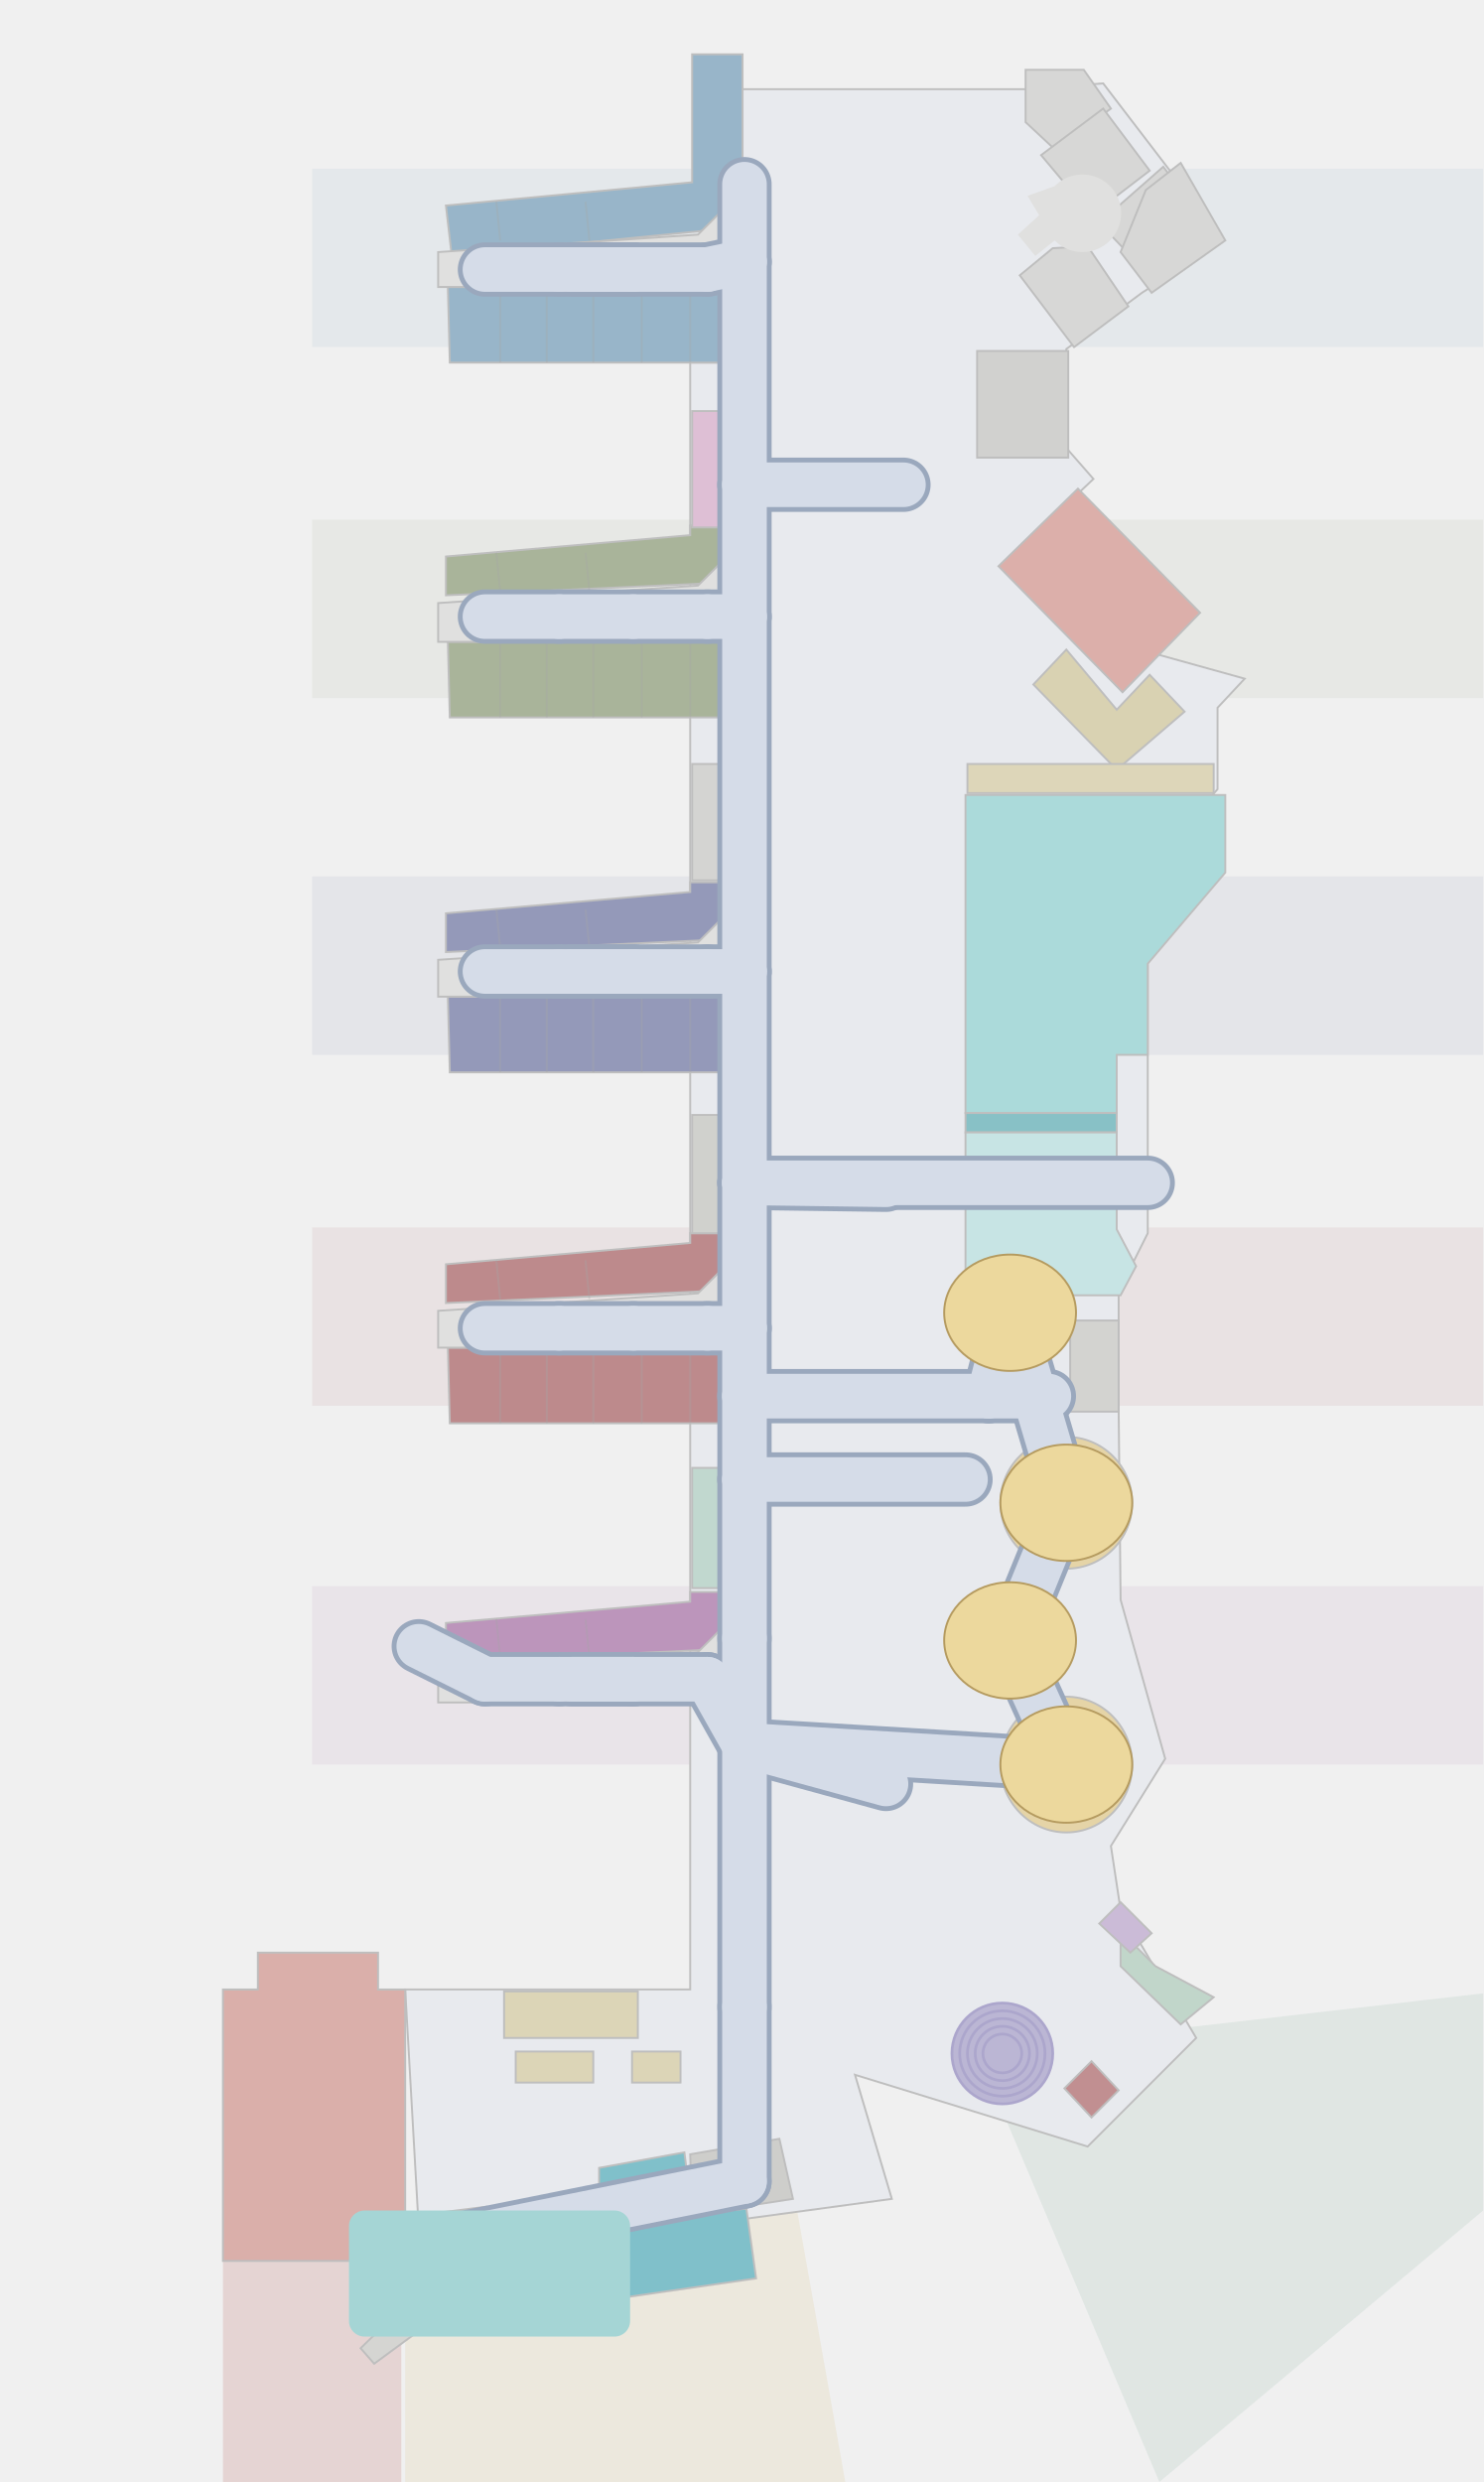
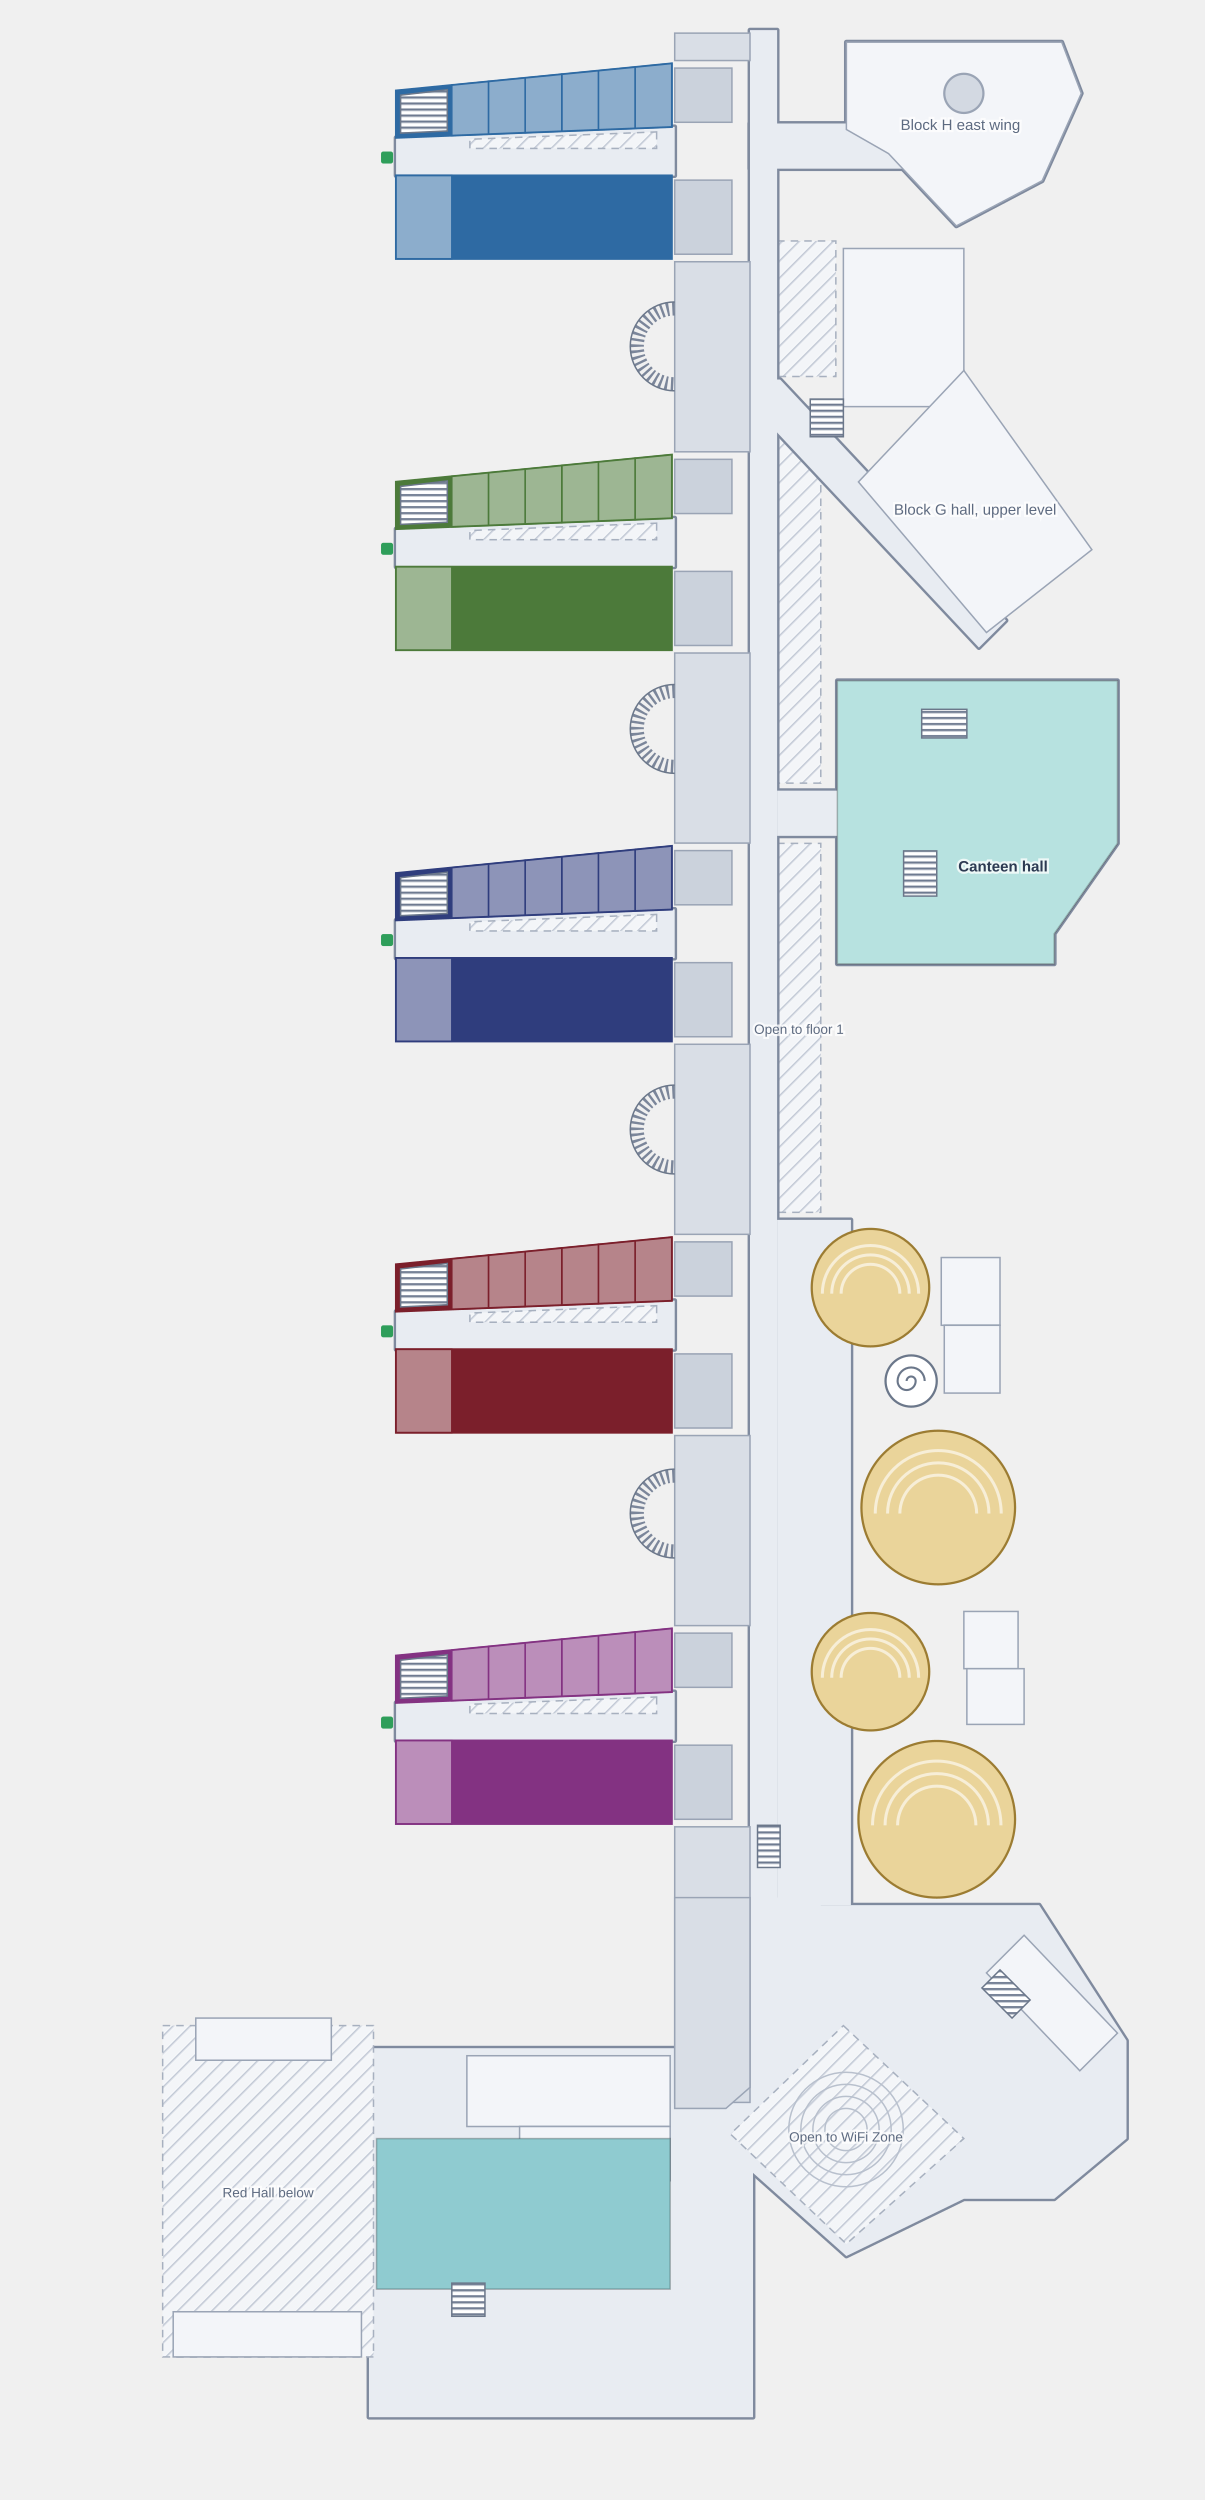
- <svg xmlns="http://www.w3.org/2000/svg" width="765" height="1280" viewBox="0 0 765 1280">
-   <g id="floor-2-building-context" opacity=".48">
-     <g id="faculty-background-bands">
-       <rect id="band-D" x="161" y="818" width="604" height="92" fill="#833282" opacity=".13" />
-       <rect id="band-E" x="161" y="633" width="604" height="92" fill="#851b20" opacity=".13" />
-       <rect id="band-F" x="161" y="452" width="604" height="92" fill="#303b7d" opacity=".13" />
-       <rect id="band-G" x="161" y="268" width="604" height="92" fill="#5b733c" opacity=".13" />
-       <rect id="band-H" x="161" y="87" width="604" height="92" fill="#38769e" opacity=".13" />
-       <polygon id="band-A" points="115,1134 207,1134 207,1280 115,1280" fill="#b75f59" opacity=".4" />
-       <polygon id="band-B" points="209,1150 403,1094 436,1280 209,1280" fill="#dbc68e" opacity=".4" />
-       <polygon id="band-C" points="504,1058 765,1028 765,1140 598,1280" fill="#9abdad" opacity=".4" />
-     </g>
-     <g id="structural-drawing">
-       <polygon id="corridor-main" points="383,46 529,46 569,43 631,124 589,151 550,180 550,231 564,247 546,264 552,325 642,350 628,365 628,407 592,448 592,636 577,666 577,727 578,825 601,907 573,952 578,985 617,1051 561,1107 441,1070 460,1134 217,1167 209,1026 356,1026 356,187 383,187" fill="#e0e4ed" stroke="#888888" stroke-width="1" />
-       <polygon id="h-upper-grey" points="451,36 481,36 495,56 466,77 451,63" fill="#bdbdb9" transform="translate(78 0)" stroke="#888888" stroke-width="1" />
-       <polygon id="h-upper-rooms" points="459,80 491,56 515,88 485,111" fill="#bdbdb9" transform="translate(78 0)" stroke="#888888" stroke-width="1" />
-       <polygon id="h-side-rooms" points="489,115 522,86 541,111 509,136" fill="#bdbdb9" transform="translate(78 0)" stroke="#888888" stroke-width="1" />
-       <polygon id="h-end-rooms" points="513,98 531,84 554,124 516,151 500,130" fill="#bdbdb9" transform="translate(78 0)" stroke="#888888" stroke-width="1" />
-       <polygon id="h-lower-rooms" points="465,128 483,127 504,158 476,179 448,142" fill="#bdbdb9" transform="translate(78 0)" stroke="#888888" stroke-width="1" />
-       <path id="h-round-hub" d="M466 96 A20 20 0 1 1 466 124 L456 132 L447 121 L458 111 L452 101 Z" fill="#cececc" transform="translate(78 0)" />
-       <polygon id="block-D-upper" points="230,837 356,826 356,821 383,821 383,850 230,857" fill="#833282" stroke="#888888" stroke-width="1" />
-       <polygon id="corridor-D" points="226,861 360,852 372,840 382,850 363,878 226,878" fill="#cececc" stroke="#888888" stroke-width="1" />
-       <line x1="256" y1="835" x2="258" y2="855" stroke="#555555" stroke-opacity=".32" />
-       <line x1="302" y1="835" x2="304" y2="855" stroke="#555555" stroke-opacity=".32" />
-       <polygon id="block-E-upper" points="230,652 356,641 356,636 383,636 383,665 230,672" fill="#851b20" stroke="#888888" stroke-width="1" />
-       <polygon id="block-E-lower" points="231,695 384,695 384,734 232,734" fill="#851b20" stroke="#888888" stroke-width="1" />
-       <polygon id="corridor-E" points="226,676 360,667 372,655 382,665 363,695 226,695" fill="#cececc" stroke="#888888" stroke-width="1" />
-       <line x1="258" y1="695" x2="258" y2="734" stroke="#555555" stroke-opacity=".32" />
-       <line x1="282" y1="695" x2="282" y2="734" stroke="#555555" stroke-opacity=".32" />
-       <line x1="306" y1="695" x2="306" y2="734" stroke="#555555" stroke-opacity=".32" />
-       <line x1="331" y1="695" x2="331" y2="734" stroke="#555555" stroke-opacity=".32" />
-       <line x1="356" y1="695" x2="356" y2="734" stroke="#555555" stroke-opacity=".32" />
-       <line x1="256" y1="650" x2="258" y2="670" stroke="#555555" stroke-opacity=".32" />
-       <line x1="302" y1="650" x2="304" y2="670" stroke="#555555" stroke-opacity=".32" />
-       <polygon id="block-F-upper" points="230,471 356,460 356,455 383,455 383,484 230,491" fill="#303b7d" stroke="#888888" stroke-width="1" />
-       <polygon id="block-F-lower" points="231,514 384,514 384,553 232,553" fill="#303b7d" stroke="#888888" stroke-width="1" />
-       <polygon id="corridor-F" points="226,495 360,486 372,474 382,484 363,514 226,514" fill="#cececc" stroke="#888888" stroke-width="1" />
-       <line x1="258" y1="514" x2="258" y2="553" stroke="#555555" stroke-opacity=".32" />
-       <line x1="282" y1="514" x2="282" y2="553" stroke="#555555" stroke-opacity=".32" />
-       <line x1="306" y1="514" x2="306" y2="553" stroke="#555555" stroke-opacity=".32" />
-       <line x1="331" y1="514" x2="331" y2="553" stroke="#555555" stroke-opacity=".32" />
-       <line x1="356" y1="514" x2="356" y2="553" stroke="#555555" stroke-opacity=".32" />
-       <line x1="256" y1="469" x2="258" y2="489" stroke="#555555" stroke-opacity=".32" />
-       <line x1="302" y1="469" x2="304" y2="489" stroke="#555555" stroke-opacity=".32" />
-       <polygon id="block-G-upper" points="230,287 356,276 356,271 383,271 383,300 230,307" fill="#5b733c" stroke="#888888" stroke-width="1" />
-       <polygon id="block-G-lower" points="231,331 384,331 384,370 232,370" fill="#5b733c" stroke="#888888" stroke-width="1" />
-       <polygon id="corridor-G" points="226,311 360,302 372,290 382,300 363,331 226,331" fill="#cececc" stroke="#888888" stroke-width="1" />
-       <line x1="258" y1="331" x2="258" y2="370" stroke="#555555" stroke-opacity=".32" />
-       <line x1="282" y1="331" x2="282" y2="370" stroke="#555555" stroke-opacity=".32" />
-       <line x1="306" y1="331" x2="306" y2="370" stroke="#555555" stroke-opacity=".32" />
-       <line x1="331" y1="331" x2="331" y2="370" stroke="#555555" stroke-opacity=".32" />
-       <line x1="356" y1="331" x2="356" y2="370" stroke="#555555" stroke-opacity=".32" />
-       <line x1="256" y1="285" x2="258" y2="305" stroke="#555555" stroke-opacity=".32" />
-       <line x1="302" y1="285" x2="304" y2="305" stroke="#555555" stroke-opacity=".32" />
-       <polygon id="block-H-upper" points="230,106 357,94 357,28 383,28 383,117 233,132" fill="#38769e" stroke="#888888" stroke-width="1" />
-       <polygon id="block-H-lower" points="231,148 384,148 384,187 232,187" fill="#38769e" stroke="#888888" stroke-width="1" />
-       <polygon id="corridor-H" points="226,130 360,121 372,109 382,119 363,148 226,148" fill="#cececc" stroke="#888888" stroke-width="1" />
-       <line x1="258" y1="148" x2="258" y2="187" stroke="#555555" stroke-opacity=".32" />
-       <line x1="282" y1="148" x2="282" y2="187" stroke="#555555" stroke-opacity=".32" />
-       <line x1="306" y1="148" x2="306" y2="187" stroke="#555555" stroke-opacity=".32" />
-       <line x1="331" y1="148" x2="331" y2="187" stroke="#555555" stroke-opacity=".32" />
-       <line x1="356" y1="148" x2="356" y2="187" stroke="#555555" stroke-opacity=".32" />
-       <line x1="256" y1="104" x2="258" y2="124" stroke="#555555" stroke-opacity=".32" />
-       <line x1="302" y1="104" x2="304" y2="124" stroke="#555555" stroke-opacity=".32" />
-       <rect id="upper-right-grey" x="426" y="181" width="47" height="55" fill="#b0b0ac" transform="translate(78 0)" stroke="#888888" stroke-width="1" />
-       <rect id="medical-point-shape" x="357" y="212" width="26" height="60" fill="#cb89b7" stroke="#888888" stroke-width="1" />
-       <polygon id="mini-red-hall" points="437,292 478,252 541,316 501,357" fill="#c6695e" transform="translate(78 0)" stroke="#888888" stroke-width="1" />
-       <polygon id="table-tennis-zone" points="455,353 472,335 498,366 515,348 533,367 498,397" fill="#c0b16e" transform="translate(78 0)" stroke="#888888" stroke-width="1" />
-       <rect id="print-shop-shape" x="421" y="394" width="127" height="15" fill="#c8bb7e" transform="translate(78 0)" stroke="#888888" stroke-width="1" />
-       <polygon id="main-canteen" points="420,410 554,410 554,450 514,497 514,544 498,544 498,574 420,574" fill="#60c3c2" transform="translate(78 0)" stroke="#888888" stroke-width="1" />
-       <rect id="canteen-shop" x="420" y="574" width="78" height="10" fill="#168e98" transform="translate(78 0)" stroke="#888888" stroke-width="1" />
-       <polygon id="red-canteen" points="420,584 498,584 498,634 508,653 500,668 420,668" fill="#9ad7d7" transform="translate(78 0)" stroke="#888888" stroke-width="1" />
-       <rect id="f-service-grey" x="357" y="394" width="26" height="60" fill="#b5b6b1" stroke="#888888" stroke-width="1" />
-       <rect id="e-service-grey" x="357" y="575" width="26" height="61" fill="#aeb0a8" stroke="#888888" stroke-width="1" />
-       <rect id="d-service-grey" x="357" y="757" width="33" height="62" fill="#8ebfac" stroke="#888888" stroke-width="1" />
-       <ellipse id="bochka-1" cx="443" cy="677" rx="26" ry="26" fill="#d9b657" transform="translate(78 0)" stroke="#888888" stroke-width="1" />
-       <ellipse id="bochka-2" cx="472" cy="775" rx="34" ry="34" fill="#d9b657" transform="translate(78 0)" stroke="#888888" stroke-width="1" />
-       <ellipse id="bochka-3" cx="443" cy="846" rx="27" ry="27" fill="#d9b657" transform="translate(78 0)" stroke="#888888" stroke-width="1" />
-       <ellipse id="bochka-4" cx="472" cy="910" rx="34" ry="35" fill="#d9b657" transform="translate(78 0)" stroke="#888888" stroke-width="1" />
-       <rect id="bochka-side-grey" x="474" y="681" width="25" height="47" fill="#b3b3ae" transform="translate(78 0)" stroke="#888888" stroke-width="1" />
-       <polygon id="red-hall" points="133,1007 195,1007 195,1026 209,1026 209,1166 115,1166 115,1026 133,1026" fill="#c3695f" stroke="#888888" stroke-width="1" />
-       <polygon id="library" points="288,1133 309,1130 309,1118 353,1110 357,1142 385,1139 390,1175 300,1188" fill="#078da0" stroke="#888888" stroke-width="1" />
-       <polygon id="library-connector-grey" points="219,1142 251,1138 256,1160 273,1154 277,1190 262,1194 257,1172 193,1219 186,1211 223,1175" fill="#b7b7b1" stroke="#888888" stroke-width="1" />
-       <polygon id="library-upper-grey" points="356,1111 402,1103 409,1134 357,1142" fill="#aaa9a3" stroke="#888888" stroke-width="1" />
-       <rect id="lower-restroom-shape-1" x="260" y="1027" width="69" height="24" fill="#c7b879" stroke="#888888" stroke-width="1" />
-       <rect id="lower-restroom-shape-2" x="266" y="1058" width="40" height="16" fill="#c7b879" stroke="#888888" stroke-width="1" />
-       <rect id="lower-unknown-shape" x="326" y="1058" width="25" height="16" fill="#c7b879" stroke="#888888" stroke-width="1" />
-       <polygon id="cloakroom" points="500,996 518,1014 548,1030 531,1044 500,1014" fill="#8fbba1" transform="translate(78 0)" stroke="#888888" stroke-width="1" />
-       <polygon id="lower-unknown-purple" points="489,992 500,981 516,997 505,1007" fill="#a282bd" transform="translate(78 0)" stroke="#888888" stroke-width="1" />
-       <polygon id="information-unknown" points="471,1077 485,1063 499,1078 485,1092" fill="#8e252a" transform="translate(78 0)" stroke="#888888" stroke-width="1" />
-       <g id="wifi-zone" transform="translate(78 0)">
-         <circle cx="439" cy="1059" r="26" fill="#8177b6" stroke="#6255a6" stroke-width="1.4" />
-         <circle cx="439" cy="1059" r="22" fill="none" stroke="#6255a6" stroke-width="1.4" />
-         <circle cx="439" cy="1059" r="18" fill="none" stroke="#6255a6" stroke-width="1.4" />
-         <circle cx="439" cy="1059" r="14" fill="none" stroke="#6255a6" stroke-width="1.4" />
-         <circle cx="439" cy="1059" r="10" fill="none" stroke="#6255a6" stroke-width="1.4" />
-       </g>
-     </g>
-     <g id="labels">
- </g>
-   </g>
-   <g id="floor-2-walkways">
-     <line x1="384" y1="95" x2="384" y2="135" stroke="#9aa8bd" stroke-width="28" stroke-linecap="round" />
-     <line x1="384" y1="135" x2="384" y2="250" stroke="#9aa8bd" stroke-width="28" stroke-linecap="round" />
-     <line x1="384" y1="250" x2="384" y2="318" stroke="#9aa8bd" stroke-width="28" stroke-linecap="round" />
-     <line x1="384" y1="318" x2="384" y2="501" stroke="#9aa8bd" stroke-width="28" stroke-linecap="round" />
-     <line x1="384" y1="501" x2="384" y2="610" stroke="#9aa8bd" stroke-width="28" stroke-linecap="round" />
-     <line x1="384" y1="610" x2="384" y2="685" stroke="#9aa8bd" stroke-width="28" stroke-linecap="round" />
-     <line x1="384" y1="685" x2="384" y2="720" stroke="#9aa8bd" stroke-width="28" stroke-linecap="round" />
-     <line x1="384" y1="720" x2="384" y2="763" stroke="#9aa8bd" stroke-width="28" stroke-linecap="round" />
-     <line x1="384" y1="763" x2="384" y2="845" stroke="#9aa8bd" stroke-width="28" stroke-linecap="round" />
-     <line x1="384" y1="845" x2="384" y2="900" stroke="#9aa8bd" stroke-width="28" stroke-linecap="round" />
-     <line x1="384" y1="900" x2="384" y2="1035" stroke="#9aa8bd" stroke-width="28" stroke-linecap="round" />
-     <line x1="384" y1="1035" x2="384" y2="1125" stroke="#9aa8bd" stroke-width="28" stroke-linecap="round" />
-     <line x1="384" y1="900" x2="364.875" y2="866" stroke="#9aa8bd" stroke-width="28" stroke-linecap="round" />
-     <line x1="364.875" y1="866" x2="326.625" y2="866" stroke="#9aa8bd" stroke-width="28" stroke-linecap="round" />
-     <line x1="326.625" y1="866" x2="288.375" y2="866" stroke="#9aa8bd" stroke-width="28" stroke-linecap="round" />
-     <line x1="288.375" y1="866" x2="250.125" y2="866" stroke="#9aa8bd" stroke-width="28" stroke-linecap="round" />
-     <line x1="326.625" y1="866" x2="295" y2="866" stroke="#9aa8bd" stroke-width="28" stroke-linecap="round" />
-     <line x1="384" y1="685" x2="364.875" y2="685" stroke="#9aa8bd" stroke-width="28" stroke-linecap="round" />
-     <line x1="364.875" y1="685" x2="326.625" y2="685" stroke="#9aa8bd" stroke-width="28" stroke-linecap="round" />
-     <line x1="326.625" y1="685" x2="288.375" y2="685" stroke="#9aa8bd" stroke-width="28" stroke-linecap="round" />
-     <line x1="288.375" y1="685" x2="250.125" y2="685" stroke="#9aa8bd" stroke-width="28" stroke-linecap="round" />
-     <line x1="384" y1="501" x2="364.875" y2="501" stroke="#9aa8bd" stroke-width="28" stroke-linecap="round" />
-     <line x1="364.875" y1="501" x2="326.625" y2="501" stroke="#9aa8bd" stroke-width="28" stroke-linecap="round" />
-     <line x1="326.625" y1="501" x2="288.375" y2="501" stroke="#9aa8bd" stroke-width="28" stroke-linecap="round" />
-     <line x1="288.375" y1="501" x2="250.125" y2="501" stroke="#9aa8bd" stroke-width="28" stroke-linecap="round" />
-     <line x1="326.625" y1="501" x2="295" y2="501" stroke="#9aa8bd" stroke-width="28" stroke-linecap="round" />
-     <line x1="384" y1="318" x2="364.875" y2="318" stroke="#9aa8bd" stroke-width="28" stroke-linecap="round" />
-     <line x1="364.875" y1="318" x2="326.625" y2="318" stroke="#9aa8bd" stroke-width="28" stroke-linecap="round" />
-     <line x1="326.625" y1="318" x2="288.375" y2="318" stroke="#9aa8bd" stroke-width="28" stroke-linecap="round" />
-     <line x1="288.375" y1="318" x2="250.125" y2="318" stroke="#9aa8bd" stroke-width="28" stroke-linecap="round" />
-     <line x1="384" y1="135" x2="364.875" y2="139" stroke="#9aa8bd" stroke-width="28" stroke-linecap="round" />
-     <line x1="364.875" y1="139" x2="326.625" y2="139" stroke="#9aa8bd" stroke-width="28" stroke-linecap="round" />
-     <line x1="326.625" y1="139" x2="288.375" y2="139" stroke="#9aa8bd" stroke-width="28" stroke-linecap="round" />
-     <line x1="288.375" y1="139" x2="250.125" y2="139" stroke="#9aa8bd" stroke-width="28" stroke-linecap="round" />
-     <line x1="326.625" y1="139" x2="295" y2="139" stroke="#9aa8bd" stroke-width="28" stroke-linecap="round" />
-     <line x1="250.125" y1="866" x2="216" y2="849" stroke="#9aa8bd" stroke-width="28" stroke-linecap="round" />
-     <line x1="384" y1="900" x2="457" y2="920" stroke="#9aa8bd" stroke-width="28" stroke-linecap="round" />
-     <line x1="384" y1="763" x2="498" y2="763" stroke="#9aa8bd" stroke-width="28" stroke-linecap="round" />
-     <line x1="384" y1="610" x2="457" y2="611" stroke="#9aa8bd" stroke-width="28" stroke-linecap="round" />
-     <line x1="384" y1="250" x2="466" y2="250" stroke="#9aa8bd" stroke-width="28" stroke-linecap="round" />
-     <line x1="384" y1="720" x2="510" y2="720" stroke="#9aa8bd" stroke-width="28" stroke-linecap="round" />
-     <line x1="510" y1="720" x2="521" y2="677" stroke="#9aa8bd" stroke-width="28" stroke-linecap="round" />
-     <line x1="521" y1="677" x2="550" y2="775" stroke="#9aa8bd" stroke-width="28" stroke-linecap="round" />
-     <line x1="550" y1="775" x2="521" y2="846" stroke="#9aa8bd" stroke-width="28" stroke-linecap="round" />
-     <line x1="521" y1="846" x2="550" y2="910" stroke="#9aa8bd" stroke-width="28" stroke-linecap="round" />
-     <line x1="550" y1="910" x2="384" y2="900" stroke="#9aa8bd" stroke-width="28" stroke-linecap="round" />
-     <line x1="510" y1="720" x2="541" y2="720" stroke="#9aa8bd" stroke-width="28" stroke-linecap="round" />
-     <line x1="384" y1="1125" x2="210" y2="1160" stroke="#9aa8bd" stroke-width="28" stroke-linecap="round" />
-     <line x1="384" y1="610" x2="592" y2="610" stroke="#9aa8bd" stroke-width="28" stroke-linecap="round" />
-     <line x1="384" y1="95" x2="384" y2="135" stroke="#d5dce8" stroke-width="23" stroke-linecap="round" />
-     <line x1="384" y1="135" x2="384" y2="250" stroke="#d5dce8" stroke-width="23" stroke-linecap="round" />
-     <line x1="384" y1="250" x2="384" y2="318" stroke="#d5dce8" stroke-width="23" stroke-linecap="round" />
-     <line x1="384" y1="318" x2="384" y2="501" stroke="#d5dce8" stroke-width="23" stroke-linecap="round" />
-     <line x1="384" y1="501" x2="384" y2="610" stroke="#d5dce8" stroke-width="23" stroke-linecap="round" />
-     <line x1="384" y1="610" x2="384" y2="685" stroke="#d5dce8" stroke-width="23" stroke-linecap="round" />
-     <line x1="384" y1="685" x2="384" y2="720" stroke="#d5dce8" stroke-width="23" stroke-linecap="round" />
-     <line x1="384" y1="720" x2="384" y2="763" stroke="#d5dce8" stroke-width="23" stroke-linecap="round" />
-     <line x1="384" y1="763" x2="384" y2="845" stroke="#d5dce8" stroke-width="23" stroke-linecap="round" />
-     <line x1="384" y1="845" x2="384" y2="900" stroke="#d5dce8" stroke-width="23" stroke-linecap="round" />
-     <line x1="384" y1="900" x2="384" y2="1035" stroke="#d5dce8" stroke-width="23" stroke-linecap="round" />
-     <line x1="384" y1="1035" x2="384" y2="1125" stroke="#d5dce8" stroke-width="23" stroke-linecap="round" />
-     <line x1="384" y1="900" x2="364.875" y2="866" stroke="#d5dce8" stroke-width="23" stroke-linecap="round" />
-     <line x1="364.875" y1="866" x2="326.625" y2="866" stroke="#d5dce8" stroke-width="23" stroke-linecap="round" />
-     <line x1="326.625" y1="866" x2="288.375" y2="866" stroke="#d5dce8" stroke-width="23" stroke-linecap="round" />
-     <line x1="288.375" y1="866" x2="250.125" y2="866" stroke="#d5dce8" stroke-width="23" stroke-linecap="round" />
-     <line x1="326.625" y1="866" x2="295" y2="866" stroke="#d5dce8" stroke-width="23" stroke-linecap="round" />
-     <line x1="384" y1="685" x2="364.875" y2="685" stroke="#d5dce8" stroke-width="23" stroke-linecap="round" />
-     <line x1="364.875" y1="685" x2="326.625" y2="685" stroke="#d5dce8" stroke-width="23" stroke-linecap="round" />
-     <line x1="326.625" y1="685" x2="288.375" y2="685" stroke="#d5dce8" stroke-width="23" stroke-linecap="round" />
-     <line x1="288.375" y1="685" x2="250.125" y2="685" stroke="#d5dce8" stroke-width="23" stroke-linecap="round" />
-     <line x1="384" y1="501" x2="364.875" y2="501" stroke="#d5dce8" stroke-width="23" stroke-linecap="round" />
-     <line x1="364.875" y1="501" x2="326.625" y2="501" stroke="#d5dce8" stroke-width="23" stroke-linecap="round" />
-     <line x1="326.625" y1="501" x2="288.375" y2="501" stroke="#d5dce8" stroke-width="23" stroke-linecap="round" />
-     <line x1="288.375" y1="501" x2="250.125" y2="501" stroke="#d5dce8" stroke-width="23" stroke-linecap="round" />
-     <line x1="326.625" y1="501" x2="295" y2="501" stroke="#d5dce8" stroke-width="23" stroke-linecap="round" />
-     <line x1="384" y1="318" x2="364.875" y2="318" stroke="#d5dce8" stroke-width="23" stroke-linecap="round" />
-     <line x1="364.875" y1="318" x2="326.625" y2="318" stroke="#d5dce8" stroke-width="23" stroke-linecap="round" />
-     <line x1="326.625" y1="318" x2="288.375" y2="318" stroke="#d5dce8" stroke-width="23" stroke-linecap="round" />
-     <line x1="288.375" y1="318" x2="250.125" y2="318" stroke="#d5dce8" stroke-width="23" stroke-linecap="round" />
-     <line x1="384" y1="135" x2="364.875" y2="139" stroke="#d5dce8" stroke-width="23" stroke-linecap="round" />
-     <line x1="364.875" y1="139" x2="326.625" y2="139" stroke="#d5dce8" stroke-width="23" stroke-linecap="round" />
-     <line x1="326.625" y1="139" x2="288.375" y2="139" stroke="#d5dce8" stroke-width="23" stroke-linecap="round" />
-     <line x1="288.375" y1="139" x2="250.125" y2="139" stroke="#d5dce8" stroke-width="23" stroke-linecap="round" />
-     <line x1="326.625" y1="139" x2="295" y2="139" stroke="#d5dce8" stroke-width="23" stroke-linecap="round" />
-     <line x1="250.125" y1="866" x2="216" y2="849" stroke="#d5dce8" stroke-width="23" stroke-linecap="round" />
-     <line x1="384" y1="900" x2="457" y2="920" stroke="#d5dce8" stroke-width="23" stroke-linecap="round" />
-     <line x1="384" y1="763" x2="498" y2="763" stroke="#d5dce8" stroke-width="23" stroke-linecap="round" />
-     <line x1="384" y1="610" x2="457" y2="611" stroke="#d5dce8" stroke-width="23" stroke-linecap="round" />
-     <line x1="384" y1="250" x2="466" y2="250" stroke="#d5dce8" stroke-width="23" stroke-linecap="round" />
-     <line x1="384" y1="720" x2="510" y2="720" stroke="#d5dce8" stroke-width="23" stroke-linecap="round" />
-     <line x1="510" y1="720" x2="521" y2="677" stroke="#d5dce8" stroke-width="23" stroke-linecap="round" />
-     <line x1="521" y1="677" x2="550" y2="775" stroke="#d5dce8" stroke-width="23" stroke-linecap="round" />
-     <line x1="550" y1="775" x2="521" y2="846" stroke="#d5dce8" stroke-width="23" stroke-linecap="round" />
-     <line x1="521" y1="846" x2="550" y2="910" stroke="#d5dce8" stroke-width="23" stroke-linecap="round" />
-     <line x1="550" y1="910" x2="384" y2="900" stroke="#d5dce8" stroke-width="23" stroke-linecap="round" />
-     <line x1="510" y1="720" x2="541" y2="720" stroke="#d5dce8" stroke-width="23" stroke-linecap="round" />
-     <line x1="384" y1="1125" x2="210" y2="1160" stroke="#d5dce8" stroke-width="23" stroke-linecap="round" />
-     <line x1="384" y1="610" x2="592" y2="610" stroke="#d5dce8" stroke-width="23" stroke-linecap="round" />
-   </g>
-   <ellipse cx="521" cy="677" rx="34" ry="30" fill="#ecd89d" stroke="#b59b60" />
-   <ellipse cx="550" cy="775" rx="34" ry="30" fill="#ecd89d" stroke="#b59b60" />
-   <ellipse cx="521" cy="846" rx="34" ry="30" fill="#ecd89d" stroke="#b59b60" />
-   <ellipse cx="550" cy="910" rx="34" ry="30" fill="#ecd89d" stroke="#b59b60" />
-   <rect x="180" y="1140" width="145" height="65" rx="8" fill="#a5d5d5" />
+ <svg xmlns="http://www.w3.org/2000/svg" width="800" height="1660" viewBox="0 0 800 1660">
+   <defs>
+     <pattern id="void" width="8" height="8" patternUnits="userSpaceOnUse" patternTransform="rotate(45)">
+       <rect width="8" height="8" fill="#f3f5f8" />
+       <line x1="0" y1="0" x2="0" y2="8" stroke="#c3cad6" stroke-width="2" />
+     </pattern>
+     <pattern id="steps" width="4" height="4" patternUnits="userSpaceOnUse">
+       <rect width="4" height="4" fill="#ffffff" />
+       <rect width="4" height="1.6" fill="#7b869a" />
+     </pattern>
+   </defs>
+   <polygon points="516,160 555,160 555,250 516,250" fill="url(#void)" stroke="#a7b0bf" stroke-dasharray="5 4" />
+   <polygon points="516,270 545,270 545,520 516,520" fill="url(#void)" stroke="#a7b0bf" stroke-dasharray="5 4" />
+   <polygon points="516,560 545,560 545,805 516,805" fill="url(#void)" stroke="#a7b0bf" stroke-dasharray="5 4" />
+   <polygon points="448,1123.4 448,1155.8 263,1155.8 263,1130.6" fill="#e8ecf2" stroke="#7f8a9e" stroke-width="3.2" stroke-linejoin="round" />
+   <polygon points="448,863.6 448,896 263,896 263,870.8" fill="#e8ecf2" stroke="#7f8a9e" stroke-width="3.2" stroke-linejoin="round" />
+   <polygon points="448,603.8 448,636.2 263,636.2 263,611" fill="#e8ecf2" stroke="#7f8a9e" stroke-width="3.2" stroke-linejoin="round" />
+   <polygon points="448,344 448,376.4 263,376.4 263,351.2" fill="#e8ecf2" stroke="#7f8a9e" stroke-width="3.2" stroke-linejoin="round" />
+   <polygon points="448,84.2 448,116.6 263,116.6 263,91.4" fill="#e8ecf2" stroke="#7f8a9e" stroke-width="3.2" stroke-linejoin="round" />
+   <polygon points="498,20 516,20 516,1270 498,1270" fill="#e8ecf2" stroke="#7f8a9e" stroke-width="3.2" stroke-linejoin="round" />
+   <polygon points="498,82 600,82 600,112 498,112" fill="#e8ecf2" stroke="#7f8a9e" stroke-width="3.2" stroke-linejoin="round" />
+   <polygon points="562,28 705,28 718,62 692,120 635,150 590,102 562,86" fill="#e8ecf2" stroke="#7f8a9e" stroke-width="3.2" stroke-linejoin="round" />
+   <polygon points="498,252 518,252 668,412 650,430 498,268" fill="#e8ecf2" stroke="#7f8a9e" stroke-width="3.2" stroke-linejoin="round" />
+   <polygon points="516,525 560,525 560,555 516,555" fill="#e8ecf2" stroke="#7f8a9e" stroke-width="3.2" stroke-linejoin="round" />
+   <polygon points="556,452 742,452 742,560 700,620 700,640 556,640" fill="#e8ecf2" stroke="#7f8a9e" stroke-width="3.2" stroke-linejoin="round" />
+   <polygon points="516,810 565,810 565,1265 516,1265" fill="#e8ecf2" stroke="#7f8a9e" stroke-width="3.2" stroke-linejoin="round" />
+   <polygon points="470,1265 690,1265 748,1355 748,1420 700,1460 640,1460 562,1498 480,1425 470,1410" fill="#e8ecf2" stroke="#7f8a9e" stroke-width="3.2" stroke-linejoin="round" />
+   <polygon points="498,1260 545,1260 545,1320 498,1320" fill="#e8ecf2" stroke="#7f8a9e" stroke-width="3.2" stroke-linejoin="round" />
+   <polygon points="245,1360 450,1360 500,1418 500,1605 245,1605" fill="#e8ecf2" stroke="#7f8a9e" stroke-width="3.2" stroke-linejoin="round" />
+   <polygon points="448,1123.4 448,1155.8 263,1155.8 263,1130.6" fill="#e8ecf2" />
+   <polygon points="448,863.6 448,896 263,896 263,870.8" fill="#e8ecf2" />
+   <polygon points="448,603.8 448,636.2 263,636.2 263,611" fill="#e8ecf2" />
+   <polygon points="448,344 448,376.4 263,376.4 263,351.2" fill="#e8ecf2" />
+   <polygon points="448,84.2 448,116.6 263,116.6 263,91.4" fill="#e8ecf2" />
+   <polygon points="498,20 516,20 516,1270 498,1270" fill="#e8ecf2" />
+   <polygon points="498,82 600,82 600,112 498,112" fill="#e8ecf2" />
+   <polygon points="562,28 705,28 718,62 692,120 635,150 590,102 562,86" fill="#e8ecf2" />
+   <polygon points="498,252 518,252 668,412 650,430 498,268" fill="#e8ecf2" />
+   <polygon points="516,525 560,525 560,555 516,555" fill="#e8ecf2" />
+   <polygon points="556,452 742,452 742,560 700,620 700,640 556,640" fill="#e8ecf2" />
+   <polygon points="516,810 565,810 565,1265 516,1265" fill="#e8ecf2" />
+   <polygon points="470,1265 690,1265 748,1355 748,1420 700,1460 640,1460 562,1498 480,1425 470,1410" fill="#e8ecf2" />
+   <polygon points="498,1260 545,1260 545,1320 498,1320" fill="#e8ecf2" />
+   <polygon points="245,1360 450,1360 500,1418 500,1605 245,1605" fill="#e8ecf2" />
+   <polygon points="436,1126.79 436,1137.75 312,1137.75 312,1131.67" fill="url(#void)" stroke="#a7b0bf" stroke-dasharray="5 4" />
+   <polygon points="436,866.99 436,877.95 312,877.95 312,871.87" fill="url(#void)" stroke="#a7b0bf" stroke-dasharray="5 4" />
+   <polygon points="436,607.19 436,618.15 312,618.15 312,612.07" fill="url(#void)" stroke="#a7b0bf" stroke-dasharray="5 4" />
+   <polygon points="436,347.39 436,358.35 312,358.35 312,352.27" fill="url(#void)" stroke="#a7b0bf" stroke-dasharray="5 4" />
+   <polygon points="436,87.59 436,98.55 312,98.55 312,92.47" fill="url(#void)" stroke="#a7b0bf" stroke-dasharray="5 4" />
+   <polygon points="560,1345 640,1420 562,1490 485,1417" fill="url(#void)" stroke="#a7b0bf" stroke-dasharray="5 4" />
+   <circle cx="561.75" cy="1414" r="14" fill="none" stroke="#b8c0cd" />
+   <circle cx="561.75" cy="1414" r="22" fill="none" stroke="#b8c0cd" />
+   <circle cx="561.75" cy="1414" r="30" fill="none" stroke="#b8c0cd" />
+   <circle cx="561.75" cy="1414" r="38" fill="none" stroke="#b8c0cd" />
+   <polygon points="108,1345 248,1345 248,1565 108,1565" fill="url(#void)" stroke="#a7b0bf" stroke-dasharray="5 4" />
+   <polygon points="446,1081.4 446,1123.4 263,1130.6 263,1099.4" fill="#833282" stroke="#833282" stroke-width="1.5" />
+   <polygon points="263,1155.8 446,1155.8 446,1211 263,1211" fill="#833282" stroke="#833282" stroke-width="1.5" />
+   <polygon points="446,821.6 446,863.6 263,870.8 263,839.6" fill="#7b1f2b" stroke="#7b1f2b" stroke-width="1.5" />
+   <polygon points="263,896 446,896 446,951.2 263,951.2" fill="#7b1f2b" stroke="#7b1f2b" stroke-width="1.5" />
+   <polygon points="446,561.8 446,603.8 263,611 263,579.8" fill="#2f3d7d" stroke="#2f3d7d" stroke-width="1.5" />
+   <polygon points="263,636.2 446,636.2 446,691.4 263,691.4" fill="#2f3d7d" stroke="#2f3d7d" stroke-width="1.5" />
+   <polygon points="446,302 446,344 263,351.2 263,320" fill="#4c7a3a" stroke="#4c7a3a" stroke-width="1.5" />
+   <polygon points="263,376.4 446,376.4 446,431.6 263,431.6" fill="#4c7a3a" stroke="#4c7a3a" stroke-width="1.5" />
+   <polygon points="446,42.2 446,84.2 263,91.4 263,60.2" fill="#2e6aa3" stroke="#2e6aa3" stroke-width="1.5" />
+   <polygon points="263,116.6 446,116.6 446,171.8 263,171.8" fill="#2e6aa3" stroke="#2e6aa3" stroke-width="1.5" />
+   <polygon points="263,1155.8 300,1155.8 300,1211 263,1211" fill="#bb8eba" stroke="#833282" stroke-width="1" />
+   <polygon points="446,1081.4 446,1123.4 421.67,1124.36 421.67,1083.79" fill="#bb8eba" stroke="#833282" stroke-width="1" />
+   <polygon points="421.67,1083.79 421.67,1124.36 397.33,1125.31 397.33,1086.19" fill="#bb8eba" stroke="#833282" stroke-width="1" />
+   <polygon points="397.33,1086.19 397.33,1125.31 373,1126.27 373,1088.58" fill="#bb8eba" stroke="#833282" stroke-width="1" />
+   <polygon points="373,1088.58 373,1126.27 348.67,1127.23 348.67,1090.97" fill="#bb8eba" stroke="#833282" stroke-width="1" />
+   <polygon points="348.67,1090.97 348.67,1127.23 324.33,1128.19 324.33,1093.37" fill="#bb8eba" stroke="#833282" stroke-width="1" />
+   <polygon points="324.33,1093.37 324.33,1128.19 300,1129.14 300,1095.76" fill="#bb8eba" stroke="#833282" stroke-width="1" />
+   <polygon points="263,896 300,896 300,951.2 263,951.2" fill="#b6848a" stroke="#7b1f2b" stroke-width="1" />
+   <polygon points="446,821.6 446,863.6 421.67,864.56 421.67,823.99" fill="#b6848a" stroke="#7b1f2b" stroke-width="1" />
+   <polygon points="421.67,823.99 421.67,864.56 397.33,865.51 397.33,826.39" fill="#b6848a" stroke="#7b1f2b" stroke-width="1" />
+   <polygon points="397.33,826.39 397.33,865.51 373,866.47 373,828.78" fill="#b6848a" stroke="#7b1f2b" stroke-width="1" />
+   <polygon points="373,828.78 373,866.47 348.67,867.43 348.67,831.17" fill="#b6848a" stroke="#7b1f2b" stroke-width="1" />
+   <polygon points="348.67,831.17 348.67,867.43 324.33,868.39 324.33,833.57" fill="#b6848a" stroke="#7b1f2b" stroke-width="1" />
+   <polygon points="324.33,833.57 324.33,868.39 300,869.34 300,835.96" fill="#b6848a" stroke="#7b1f2b" stroke-width="1" />
+   <polygon points="263,636.2 300,636.2 300,691.4 263,691.4" fill="#8d94b8" stroke="#2f3d7d" stroke-width="1" />
+   <polygon points="446,561.8 446,603.8 421.67,604.76 421.67,564.19" fill="#8d94b8" stroke="#2f3d7d" stroke-width="1" />
+   <polygon points="421.67,564.19 421.67,604.76 397.33,605.71 397.33,566.59" fill="#8d94b8" stroke="#2f3d7d" stroke-width="1" />
+   <polygon points="397.33,566.59 397.33,605.71 373,606.67 373,568.98" fill="#8d94b8" stroke="#2f3d7d" stroke-width="1" />
+   <polygon points="373,568.98 373,606.67 348.67,607.63 348.67,571.37" fill="#8d94b8" stroke="#2f3d7d" stroke-width="1" />
+   <polygon points="348.67,571.37 348.67,607.63 324.33,608.59 324.33,573.77" fill="#8d94b8" stroke="#2f3d7d" stroke-width="1" />
+   <polygon points="324.33,573.77 324.33,608.59 300,609.54 300,576.16" fill="#8d94b8" stroke="#2f3d7d" stroke-width="1" />
+   <polygon points="263,376.4 300,376.4 300,431.6 263,431.6" fill="#9db693" stroke="#4c7a3a" stroke-width="1" />
+   <polygon points="446,302 446,344 421.67,344.96 421.67,304.39" fill="#9db693" stroke="#4c7a3a" stroke-width="1" />
+   <polygon points="421.67,304.39 421.67,344.96 397.33,345.91 397.33,306.79" fill="#9db693" stroke="#4c7a3a" stroke-width="1" />
+   <polygon points="397.33,306.79 397.33,345.91 373,346.87 373,309.18" fill="#9db693" stroke="#4c7a3a" stroke-width="1" />
+   <polygon points="373,309.18 373,346.87 348.67,347.83 348.67,311.57" fill="#9db693" stroke="#4c7a3a" stroke-width="1" />
+   <polygon points="348.67,311.57 348.67,347.83 324.33,348.79 324.33,313.97" fill="#9db693" stroke="#4c7a3a" stroke-width="1" />
+   <polygon points="324.33,313.97 324.33,348.79 300,349.74 300,316.36" fill="#9db693" stroke="#4c7a3a" stroke-width="1" />
+   <polygon points="263,116.6 300,116.6 300,171.8 263,171.8" fill="#8cadcc" stroke="#2e6aa3" stroke-width="1" />
+   <polygon points="446,42.2 446,84.2 421.67,85.16 421.67,44.59" fill="#8cadcc" stroke="#2e6aa3" stroke-width="1" />
+   <polygon points="421.67,44.59 421.67,85.16 397.33,86.11 397.33,46.99" fill="#8cadcc" stroke="#2e6aa3" stroke-width="1" />
+   <polygon points="397.33,46.99 397.33,86.11 373,87.07 373,49.38" fill="#8cadcc" stroke="#2e6aa3" stroke-width="1" />
+   <polygon points="373,49.38 373,87.07 348.67,88.03 348.67,51.77" fill="#8cadcc" stroke="#2e6aa3" stroke-width="1" />
+   <polygon points="348.67,51.77 348.67,88.03 324.33,88.99 324.33,54.17" fill="#8cadcc" stroke="#2e6aa3" stroke-width="1" />
+   <polygon points="324.33,54.17 324.33,88.99 300,89.94 300,56.56" fill="#8cadcc" stroke="#2e6aa3" stroke-width="1" />
+   <polygon points="448,22 498,22 498,40.2 448,40.2" fill="#d9dee6" stroke="#9aa4b5" stroke-width="1" />
+   <polygon points="448,173.8 498,173.8 498,300 448,300" fill="#d9dee6" stroke="#9aa4b5" stroke-width="1" />
+   <polygon points="448,433.6 498,433.6 498,559.8 448,559.8" fill="#d9dee6" stroke="#9aa4b5" stroke-width="1" />
+   <polygon points="448,693.4 498,693.4 498,819.6 448,819.6" fill="#d9dee6" stroke="#9aa4b5" stroke-width="1" />
+   <polygon points="448,953.2 498,953.2 498,1079.4 448,1079.4" fill="#d9dee6" stroke="#9aa4b5" stroke-width="1" />
+   <polygon points="448,1213 498,1213 498,1396 448,1396" fill="#d9dee6" stroke="#9aa4b5" stroke-width="1" />
+   <polygon points="448,1158.8 486,1158.8 486,1208 448,1208" fill="#cbd2dc" stroke="#9aa4b5" stroke-width="1" />
+   <polygon points="448,1084.4 486,1084.4 486,1120.4 448,1120.4" fill="#cbd2dc" stroke="#9aa4b5" stroke-width="1" />
+   <polygon points="448,899 486,899 486,948.2 448,948.2" fill="#cbd2dc" stroke="#9aa4b5" stroke-width="1" />
+   <polygon points="448,824.6 486,824.6 486,860.6 448,860.6" fill="#cbd2dc" stroke="#9aa4b5" stroke-width="1" />
+   <polygon points="448,639.2 486,639.2 486,688.4 448,688.4" fill="#cbd2dc" stroke="#9aa4b5" stroke-width="1" />
+   <polygon points="448,564.8 486,564.8 486,600.8 448,600.8" fill="#cbd2dc" stroke="#9aa4b5" stroke-width="1" />
+   <polygon points="448,379.4 486,379.4 486,428.6 448,428.6" fill="#cbd2dc" stroke="#9aa4b5" stroke-width="1" />
+   <polygon points="448,305 486,305 486,341 448,341" fill="#cbd2dc" stroke="#9aa4b5" stroke-width="1" />
+   <polygon points="448,119.6 486,119.6 486,168.8 448,168.8" fill="#cbd2dc" stroke="#9aa4b5" stroke-width="1" />
+   <polygon points="448,45.2 486,45.2 486,81.2 448,81.2" fill="#cbd2dc" stroke="#9aa4b5" stroke-width="1" />
+   <polygon points="562,28 705,28 718,62 692,120 635,150 590,102 562,86" fill="#f3f5f9" stroke="#9aa4b5" stroke-width="1" />
+   <polygon points="560,165 640,165 640,270 560,270" fill="#f3f5f9" stroke="#9aa4b5" stroke-width="1" />
+   <polygon points="570,320 640,246 725,365 655,420" fill="#f3f5f9" stroke="#9aa4b5" stroke-width="1" />
+   <polygon points="595,555 655,555 655,600 595,600" fill="#f3f5f9" stroke="#9aa4b5" stroke-width="1" />
+   <polygon points="625,835 664,835 664,880 625,880" fill="#f3f5f9" stroke="#9aa4b5" stroke-width="1" />
+   <polygon points="627,880 664,880 664,925 627,925" fill="#f3f5f9" stroke="#9aa4b5" stroke-width="1" />
+   <polygon points="640,1070 676,1070 676,1108 640,1108" fill="#f3f5f9" stroke="#9aa4b5" stroke-width="1" />
+   <polygon points="642,1108 680,1108 680,1145 642,1145" fill="#f3f5f9" stroke="#9aa4b5" stroke-width="1" />
+   <polygon points="655,1310 680,1285 742,1350 717,1375" fill="#f3f5f9" stroke="#9aa4b5" stroke-width="1" />
+   <polygon points="130,1340 220,1340 220,1368 130,1368" fill="#f3f5f9" stroke="#9aa4b5" stroke-width="1" />
+   <polygon points="115,1535 240,1535 240,1565 115,1565" fill="#f3f5f9" stroke="#9aa4b5" stroke-width="1" />
+   <polygon points="310,1365 445,1365 445,1412 310,1412" fill="#f3f5f9" stroke="#9aa4b5" stroke-width="1" />
+   <polygon points="345,1412 445,1412 445,1448 345,1448" fill="#f3f5f9" stroke="#9aa4b5" stroke-width="1" />
+   <polygon points="448,1260 498,1260 498,1386 482,1400 448,1400" fill="#d9dee6" stroke="#9aa4b5" stroke-width="1" />
+   <polygon points="556,452 742,452 742,560 700,620 700,640 556,640" fill="#b7e2e0" stroke="#00000040" stroke-width="1" />
+   <polygon points="250,1420 445,1420 445,1520 250,1520" fill="#8fcbd0" stroke="#00000040" stroke-width="1" />
+   <circle cx="640" cy="62" r="13" fill="#d3d9e2" stroke="#9aa4b5" stroke-width="1.5" />
+   <circle cx="578" cy="855" r="39" fill="#ead49a" stroke="#9c7c32" stroke-width="1.5" />
+   <path d="M546.02 859 A31.98 31.98 0 0 1 609.98 859" fill="none" stroke="#ffffff99" stroke-width="2" />
+   <path d="M552.26 859 A25.74 25.74 0 0 1 603.74 859" fill="none" stroke="#ffffff99" stroke-width="2" />
+   <path d="M558.5 859 A19.5 19.5 0 0 1 597.5 859" fill="none" stroke="#ffffff99" stroke-width="2" />
+   <circle cx="623" cy="1001" r="51" fill="#ead49a" stroke="#9c7c32" stroke-width="1.5" />
+   <path d="M581.18 1005 A41.82 41.82 0 0 1 664.82 1005" fill="none" stroke="#ffffff99" stroke-width="2" />
+   <path d="M589.34 1005 A33.66 33.66 0 0 1 656.66 1005" fill="none" stroke="#ffffff99" stroke-width="2" />
+   <path d="M597.5 1005 A25.5 25.5 0 0 1 648.5 1005" fill="none" stroke="#ffffff99" stroke-width="2" />
+   <circle cx="578" cy="1110" r="39" fill="#ead49a" stroke="#9c7c32" stroke-width="1.5" />
+   <path d="M546.02 1114 A31.98 31.98 0 0 1 609.98 1114" fill="none" stroke="#ffffff99" stroke-width="2" />
+   <path d="M552.26 1114 A25.74 25.74 0 0 1 603.74 1114" fill="none" stroke="#ffffff99" stroke-width="2" />
+   <path d="M558.5 1114 A19.5 19.5 0 0 1 597.5 1114" fill="none" stroke="#ffffff99" stroke-width="2" />
+   <circle cx="622" cy="1208" r="52" fill="#ead49a" stroke="#9c7c32" stroke-width="1.5" />
+   <path d="M579.36 1212 A42.64 42.64 0 0 1 664.64 1212" fill="none" stroke="#ffffff99" stroke-width="2" />
+   <path d="M587.68 1212 A34.32 34.32 0 0 1 656.32 1212" fill="none" stroke="#ffffff99" stroke-width="2" />
+   <path d="M596 1212 A26 26 0 0 1 648 1212" fill="none" stroke="#ffffff99" stroke-width="2" />
+   <circle cx="605" cy="917" r="17" fill="#ffffff" stroke="#6b778a" stroke-width="1.5" />
+   <path d="M605 917 m-3 0 a3 3 0 1 1 6 0 a6 6 0 1 1 -12 0 a9 9 0 1 1 18 0" fill="none" stroke="#6b778a" stroke-width="1.4" />
+   <polygon points="266,1102.4 297,1098.76 297,1126.14 266,1127.6" fill="url(#steps)" stroke="#6b778a" stroke-width="1" />
+   <polygon points="266,842.6 297,838.96 297,866.34 266,867.8" fill="url(#steps)" stroke="#6b778a" stroke-width="1" />
+   <polygon points="266,582.8 297,579.16 297,606.54 266,608" fill="url(#steps)" stroke="#6b778a" stroke-width="1" />
+   <polygon points="266,323 297,319.36 297,346.74 266,348.2" fill="url(#steps)" stroke="#6b778a" stroke-width="1" />
+   <polygon points="266,63.2 297,59.56 297,86.94 266,88.4" fill="url(#steps)" stroke="#6b778a" stroke-width="1" />
+   <polygon points="300,1516 322,1516 322,1538 300,1538" fill="url(#steps)" stroke="#6b778a" stroke-width="1" />
+   <polygon points="652,1320 664,1308 684,1328 672,1340" fill="url(#steps)" stroke="#6b778a" stroke-width="1" />
+   <polygon points="538,265 560,265 560,290 538,290" fill="url(#steps)" stroke="#6b778a" stroke-width="1" />
+   <polygon points="503,1212 518,1212 518,1240 503,1240" fill="url(#steps)" stroke="#6b778a" stroke-width="1" />
+   <polygon points="612,471 642,471 642,490 612,490" fill="url(#steps)" stroke="#6b778a" stroke-width="1" />
+   <polygon points="600,565 622,565 622,595 600,595" fill="url(#steps)" stroke="#6b778a" stroke-width="1" />
+   <path d="M448 205 A25 25 0 0 0 448 255" fill="none" stroke="#7b869a" stroke-width="9" stroke-dasharray="1.6 2.2" />
+   <path d="M448 200.5 A29.5 29.5 0 0 0 448 259.5" fill="none" stroke="#6b778a" stroke-width="1" />
+   <path d="M448 459 A25 25 0 0 0 448 509" fill="none" stroke="#7b869a" stroke-width="9" stroke-dasharray="1.6 2.2" />
+   <path d="M448 454.5 A29.5 29.5 0 0 0 448 513.5" fill="none" stroke="#6b778a" stroke-width="1" />
+   <path d="M448 725 A25 25 0 0 0 448 775" fill="none" stroke="#7b869a" stroke-width="9" stroke-dasharray="1.6 2.2" />
+   <path d="M448 720.5 A29.5 29.5 0 0 0 448 779.5" fill="none" stroke="#6b778a" stroke-width="1" />
+   <path d="M448 980 A25 25 0 0 0 448 1030" fill="none" stroke="#7b869a" stroke-width="9" stroke-dasharray="1.6 2.2" />
+   <path d="M448 975.5 A29.5 29.5 0 0 0 448 1034.5" fill="none" stroke="#6b778a" stroke-width="1" />
+   <rect x="253" y="1139.8" width="8" height="8" rx="1.5" fill="#2f9e5a" />
+   <rect x="253" y="880" width="8" height="8" rx="1.5" fill="#2f9e5a" />
+   <rect x="253" y="620.2" width="8" height="8" rx="1.5" fill="#2f9e5a" />
+   <rect x="253" y="360.4" width="8" height="8" rx="1.5" fill="#2f9e5a" />
+   <rect x="253" y="100.6" width="8" height="8" rx="1.5" fill="#2f9e5a" />
+   <text x="530.5" y="686.5" font-family="Arial, Helvetica, sans-serif" font-size="9" font-weight="400" fill="#5d6a80" text-anchor="middle" stroke="#ffffff" stroke-width="3" stroke-opacity=".75" paint-order="stroke">Open to floor 1</text>
+   <text x="637.714" y="86.286" font-family="Arial, Helvetica, sans-serif" font-size="10" font-weight="400" fill="#5d6a80" text-anchor="middle" stroke="#ffffff" stroke-width="3" stroke-opacity=".75" paint-order="stroke">Block H east wing</text>
+   <text x="647.5" y="341.75" font-family="Arial, Helvetica, sans-serif" font-size="10" font-weight="400" fill="#5d6a80" text-anchor="middle" stroke="#ffffff" stroke-width="3" stroke-opacity=".75" paint-order="stroke">Block G hall, upper level</text>
+   <text x="666" y="578.667" font-family="Arial, Helvetica, sans-serif" font-size="10" font-weight="600" fill="#2c3a52" text-anchor="middle" stroke="#ffffff" stroke-width="3" stroke-opacity=".75" paint-order="stroke">Canteen hall</text>
+   <text x="561.75" y="1422" font-family="Arial, Helvetica, sans-serif" font-size="9" font-weight="400" fill="#5d6a80" text-anchor="middle" stroke="#ffffff" stroke-width="3" stroke-opacity=".75" paint-order="stroke">Open to WiFi Zone</text>
+   <text x="178" y="1459" font-family="Arial, Helvetica, sans-serif" font-size="9" font-weight="400" fill="#5d6a80" text-anchor="middle" stroke="#ffffff" stroke-width="3" stroke-opacity=".75" paint-order="stroke">Red Hall below</text>
</svg>
